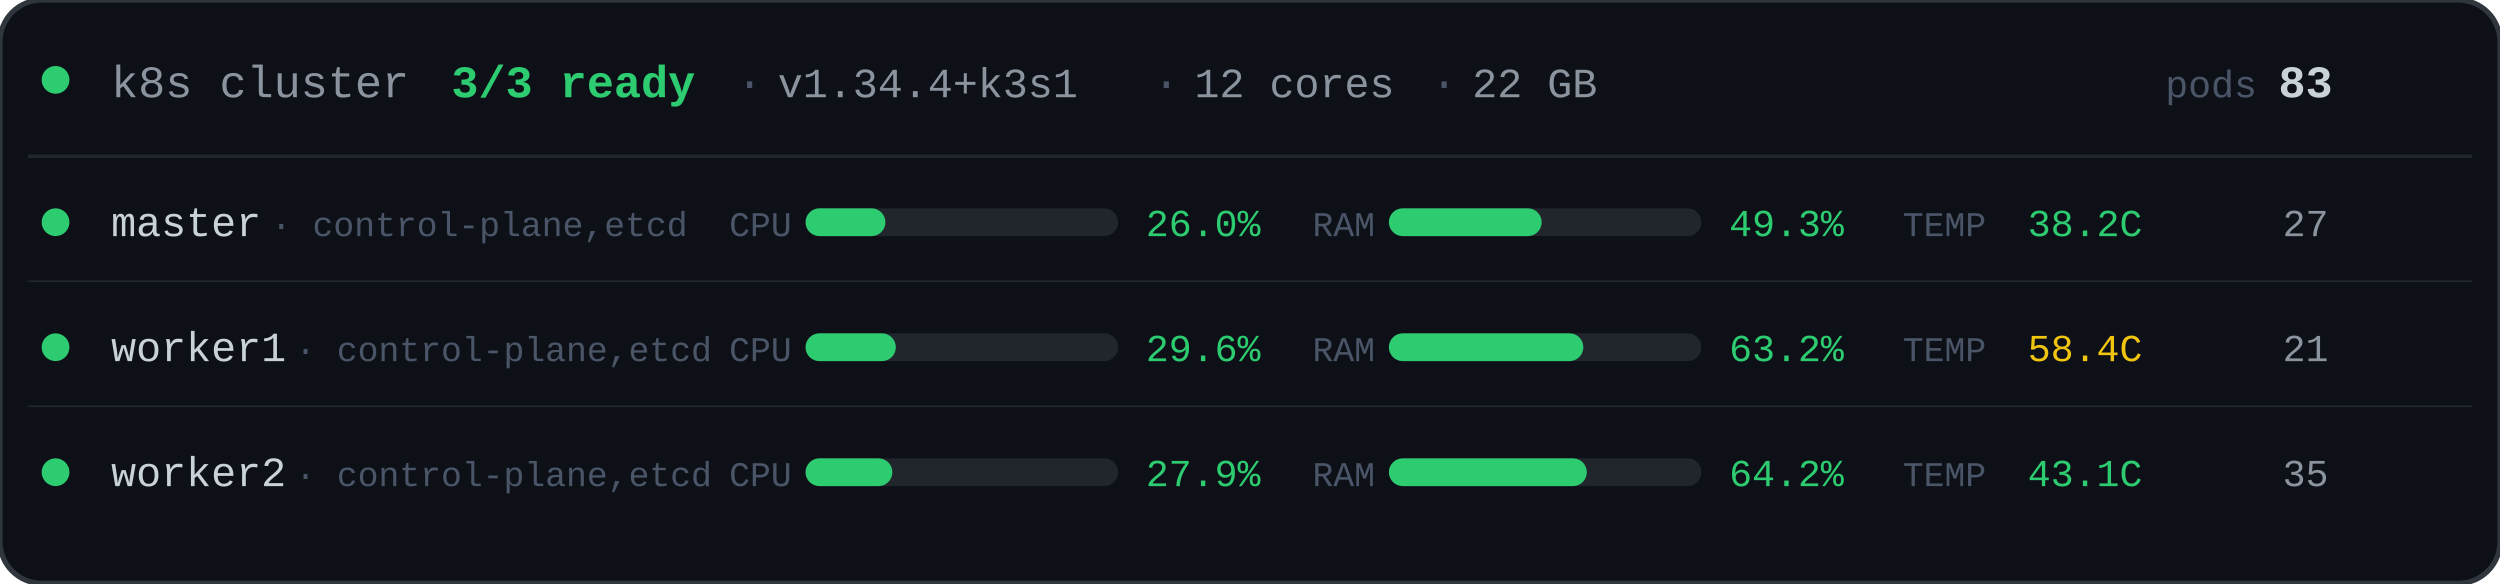
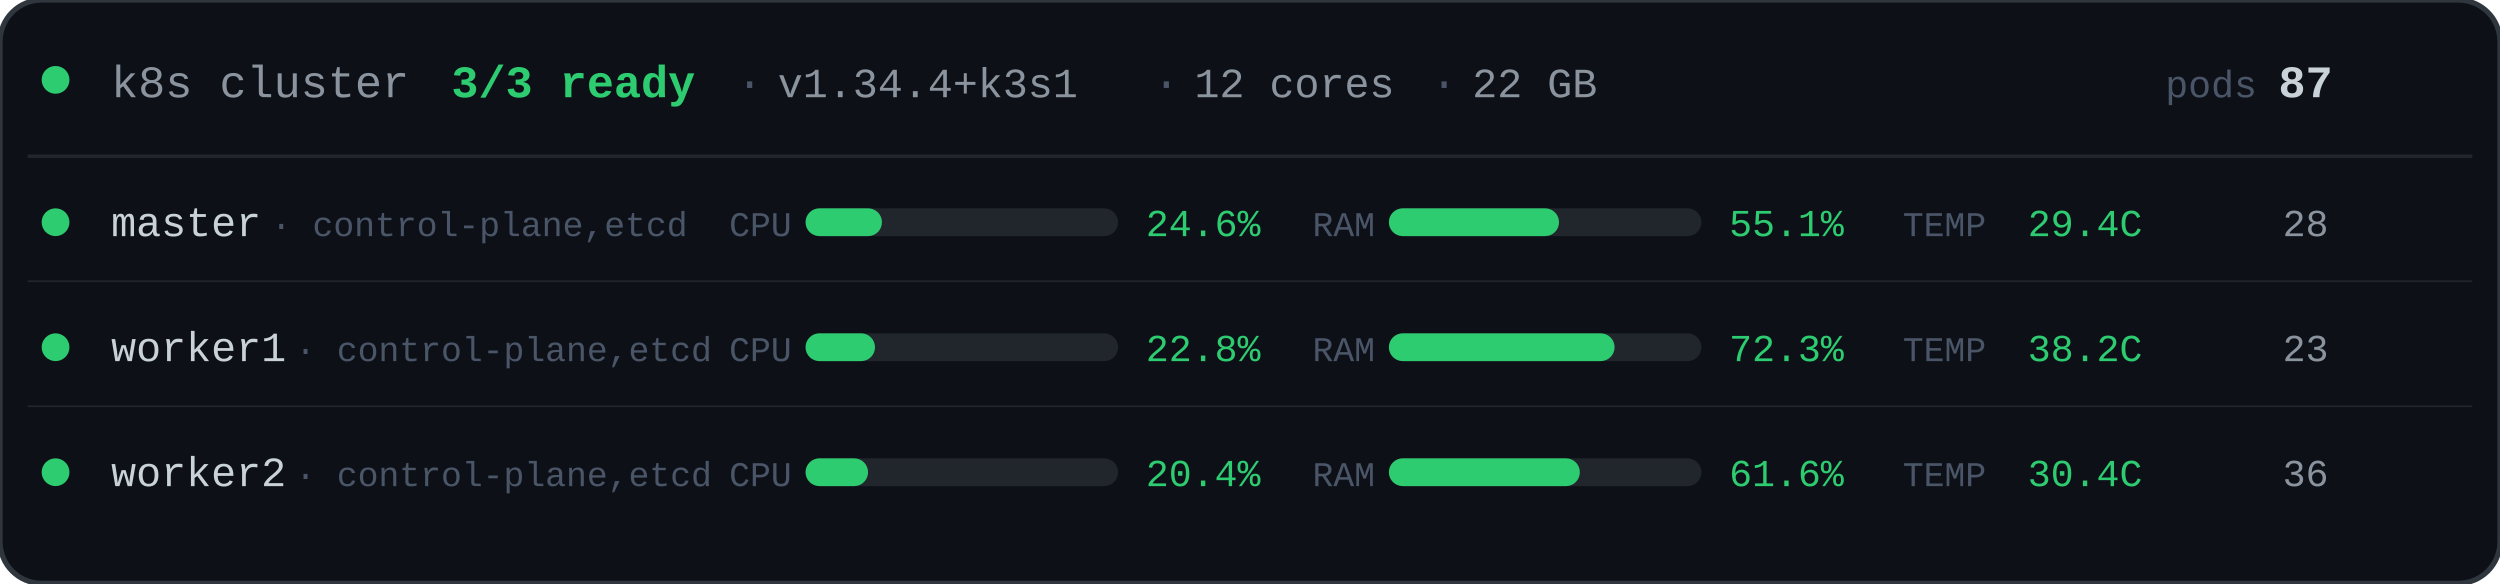
<svg xmlns="http://www.w3.org/2000/svg" width="720" height="168" viewBox="0 0 720 168">
  <style>text { font-family: Consolas, 'Liberation Mono', Menlo, Courier, monospace; }</style>
  <rect width="720" height="168" rx="12" fill="#0d1117" stroke="#30363d" stroke-width="1.5" />
  <circle cx="16" cy="23" r="4" fill="#2ecc71">
    <animate attributeName="opacity" values="1;0.4;1" dur="2s" repeatCount="indefinite" />
  </circle>
  <text x="32" y="28" fill="#8b949e" font-size="13">k8s cluster</text>
  <text x="130" y="28" fill="#2ecc71" font-size="13" font-weight="bold">3/3 ready</text>
  <text x="212" y="28" fill="#4a5568" font-size="13">·</text>
  <text x="224" y="28" fill="#8b949e" font-size="12">v1.34.4+k3s1</text>
  <text x="332" y="28" fill="#4a5568" font-size="13">·</text>
  <text x="344" y="28" fill="#8b949e" font-size="12">12 cores</text>
  <text x="412" y="28" fill="#4a5568" font-size="13">·</text>
  <text x="424" y="28" fill="#8b949e" font-size="12">22 GB</text>
  <text x="650" y="28" fill="#4a5568" font-size="11" text-anchor="end">pods</text>
-   <text x="664" y="28" fill="#c9d1d9" font-size="13" font-weight="bold" text-anchor="middle">83 </text>
+   <text x="664" y="28" fill="#c9d1d9" font-size="13" font-weight="bold" text-anchor="middle">87 </text>
  <line x1="8" y1="45" x2="712" y2="45" stroke="#21262d" stroke-width="1" />
  <circle cx="16" cy="64" r="4" fill="#2ecc71" />
  <text x="32" y="68" fill="#c9d1d9" font-size="12">master</text>
  <text x="78" y="68" fill="#4a5568" font-size="10"> · control-plane,etcd</text>
  <text x="210" y="68" fill="#4a5568" font-size="10">CPU</text>
  <rect x="232" y="60" width="90" height="8" rx="4" fill="#21262d" />
-   <rect x="232" y="60" width="23" height="8" rx="4" fill="#2ecc71" />
-   <text x="330" y="68" fill="#2ecc71" font-size="11">26.0%</text>
+   <rect x="232" y="60" width="22" height="8" rx="4" fill="#2ecc71" />
+   <text x="330" y="68" fill="#2ecc71" font-size="11">24.6%</text>
  <text x="378" y="68" fill="#4a5568" font-size="10">RAM</text>
  <rect x="400" y="60" width="90" height="8" rx="4" fill="#21262d" />
-   <rect x="400" y="60" width="44" height="8" rx="4" fill="#2ecc71" />
-   <text x="498" y="68" fill="#2ecc71" font-size="11">49.3%</text>
+   <rect x="400" y="60" width="49" height="8" rx="4" fill="#2ecc71" />
+   <text x="498" y="68" fill="#2ecc71" font-size="11">55.1%</text>
  <text x="548" y="68" fill="#4a5568" font-size="10">TEMP</text>
-   <text x="584" y="68" fill="#2ecc71" font-size="11">38.2C</text>
-   <text x="664" y="68" fill="#8b949e" font-size="11" text-anchor="middle">27</text>
+   <text x="584" y="68" fill="#2ecc71" font-size="11">29.4C</text>
+   <text x="664" y="68" fill="#8b949e" font-size="11" text-anchor="middle">28</text>
  <line x1="8" y1="81" x2="712" y2="81" stroke="#21262d" stroke-width="0.5" />
  <circle cx="16" cy="100" r="4" fill="#2ecc71" />
  <text x="32" y="104" fill="#c9d1d9" font-size="12">worker1</text>
  <text x="85" y="104" fill="#4a5568" font-size="10"> · control-plane,etcd</text>
  <text x="210" y="104" fill="#4a5568" font-size="10">CPU</text>
  <rect x="232" y="96" width="90" height="8" rx="4" fill="#21262d" />
-   <rect x="232" y="96" width="26" height="8" rx="4" fill="#2ecc71" />
-   <text x="330" y="104" fill="#2ecc71" font-size="11">29.6%</text>
+   <rect x="232" y="96" width="20" height="8" rx="4" fill="#2ecc71" />
+   <text x="330" y="104" fill="#2ecc71" font-size="11">22.8%</text>
  <text x="378" y="104" fill="#4a5568" font-size="10">RAM</text>
  <rect x="400" y="96" width="90" height="8" rx="4" fill="#21262d" />
-   <rect x="400" y="96" width="56" height="8" rx="4" fill="#2ecc71" />
-   <text x="498" y="104" fill="#2ecc71" font-size="11">63.2%</text>
+   <rect x="400" y="96" width="65" height="8" rx="4" fill="#2ecc71" />
+   <text x="498" y="104" fill="#2ecc71" font-size="11">72.3%</text>
  <text x="548" y="104" fill="#4a5568" font-size="10">TEMP</text>
-   <text x="584" y="104" fill="#f1c40f" font-size="11">58.4C</text>
-   <text x="664" y="104" fill="#8b949e" font-size="11" text-anchor="middle">21</text>
+   <text x="584" y="104" fill="#2ecc71" font-size="11">38.2C</text>
+   <text x="664" y="104" fill="#8b949e" font-size="11" text-anchor="middle">23</text>
  <line x1="8" y1="117" x2="712" y2="117" stroke="#21262d" stroke-width="0.5" />
  <circle cx="16" cy="136" r="4" fill="#2ecc71" />
  <text x="32" y="140" fill="#c9d1d9" font-size="12">worker2</text>
  <text x="85" y="140" fill="#4a5568" font-size="10"> · control-plane,etcd</text>
  <text x="210" y="140" fill="#4a5568" font-size="10">CPU</text>
  <rect x="232" y="132" width="90" height="8" rx="4" fill="#21262d" />
-   <rect x="232" y="132" width="25" height="8" rx="4" fill="#2ecc71" />
-   <text x="330" y="140" fill="#2ecc71" font-size="11">27.9%</text>
+   <rect x="232" y="132" width="18" height="8" rx="4" fill="#2ecc71" />
+   <text x="330" y="140" fill="#2ecc71" font-size="11">20.4%</text>
  <text x="378" y="140" fill="#4a5568" font-size="10">RAM</text>
  <rect x="400" y="132" width="90" height="8" rx="4" fill="#21262d" />
-   <rect x="400" y="132" width="57" height="8" rx="4" fill="#2ecc71" />
-   <text x="498" y="140" fill="#2ecc71" font-size="11">64.2%</text>
+   <rect x="400" y="132" width="55" height="8" rx="4" fill="#2ecc71" />
+   <text x="498" y="140" fill="#2ecc71" font-size="11">61.6%</text>
  <text x="548" y="140" fill="#4a5568" font-size="10">TEMP</text>
-   <text x="584" y="140" fill="#2ecc71" font-size="11">43.1C</text>
-   <text x="664" y="140" fill="#8b949e" font-size="11" text-anchor="middle">35</text>
+   <text x="584" y="140" fill="#2ecc71" font-size="11">30.4C</text>
+   <text x="664" y="140" fill="#8b949e" font-size="11" text-anchor="middle">36</text>
</svg>
